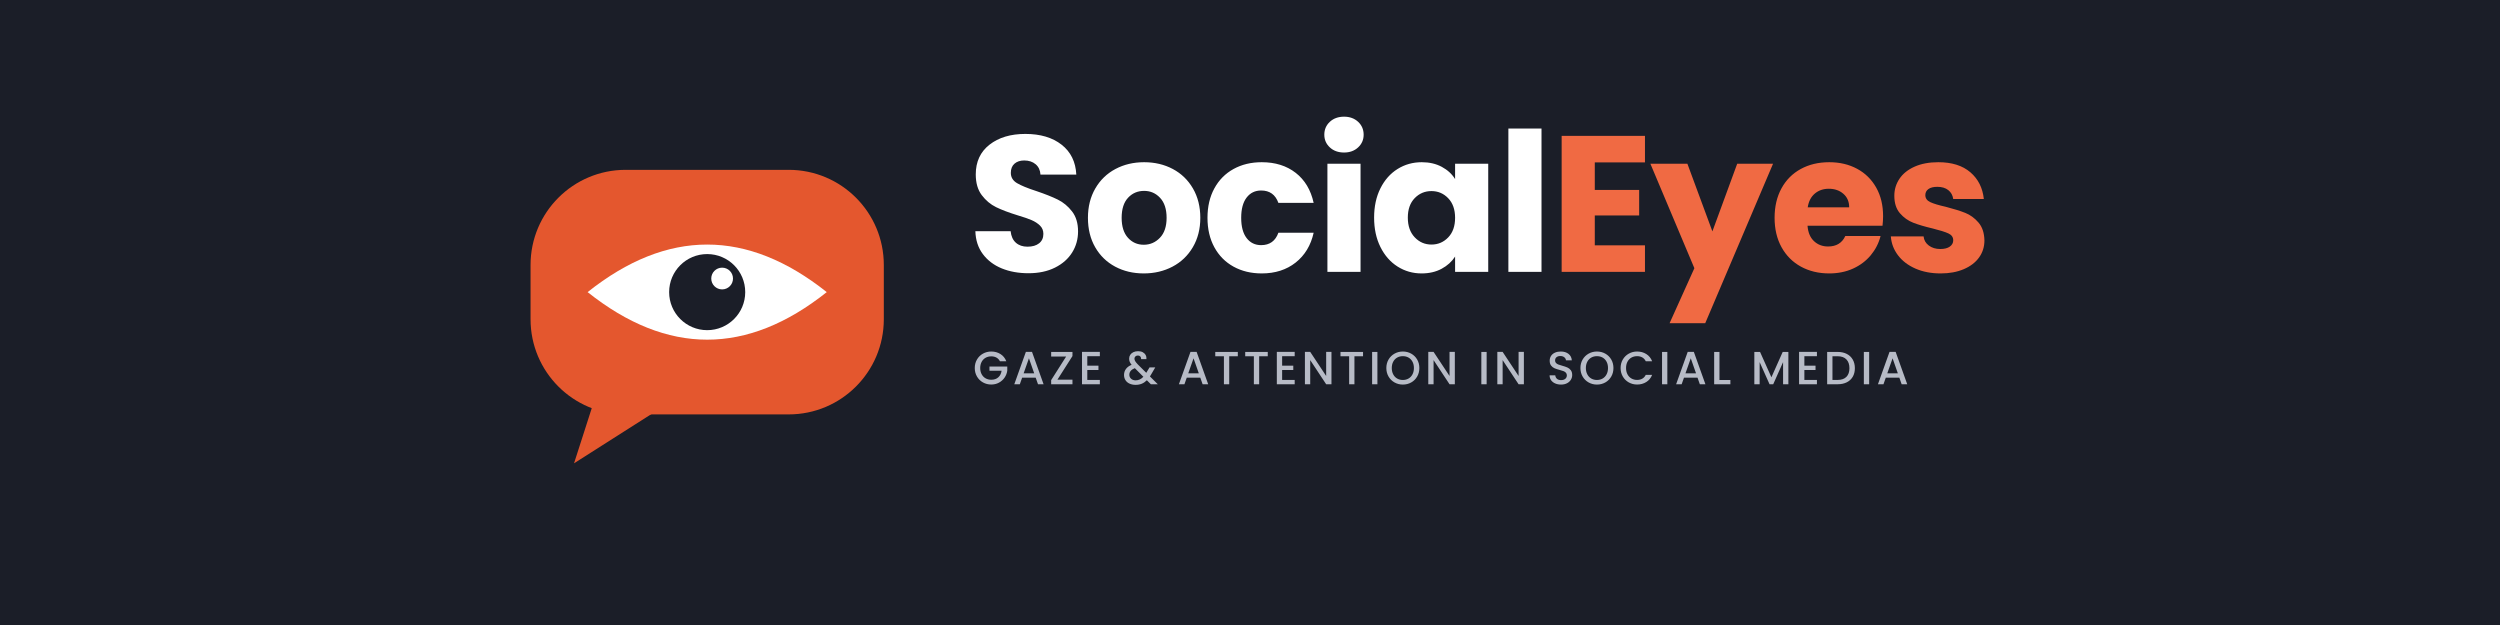
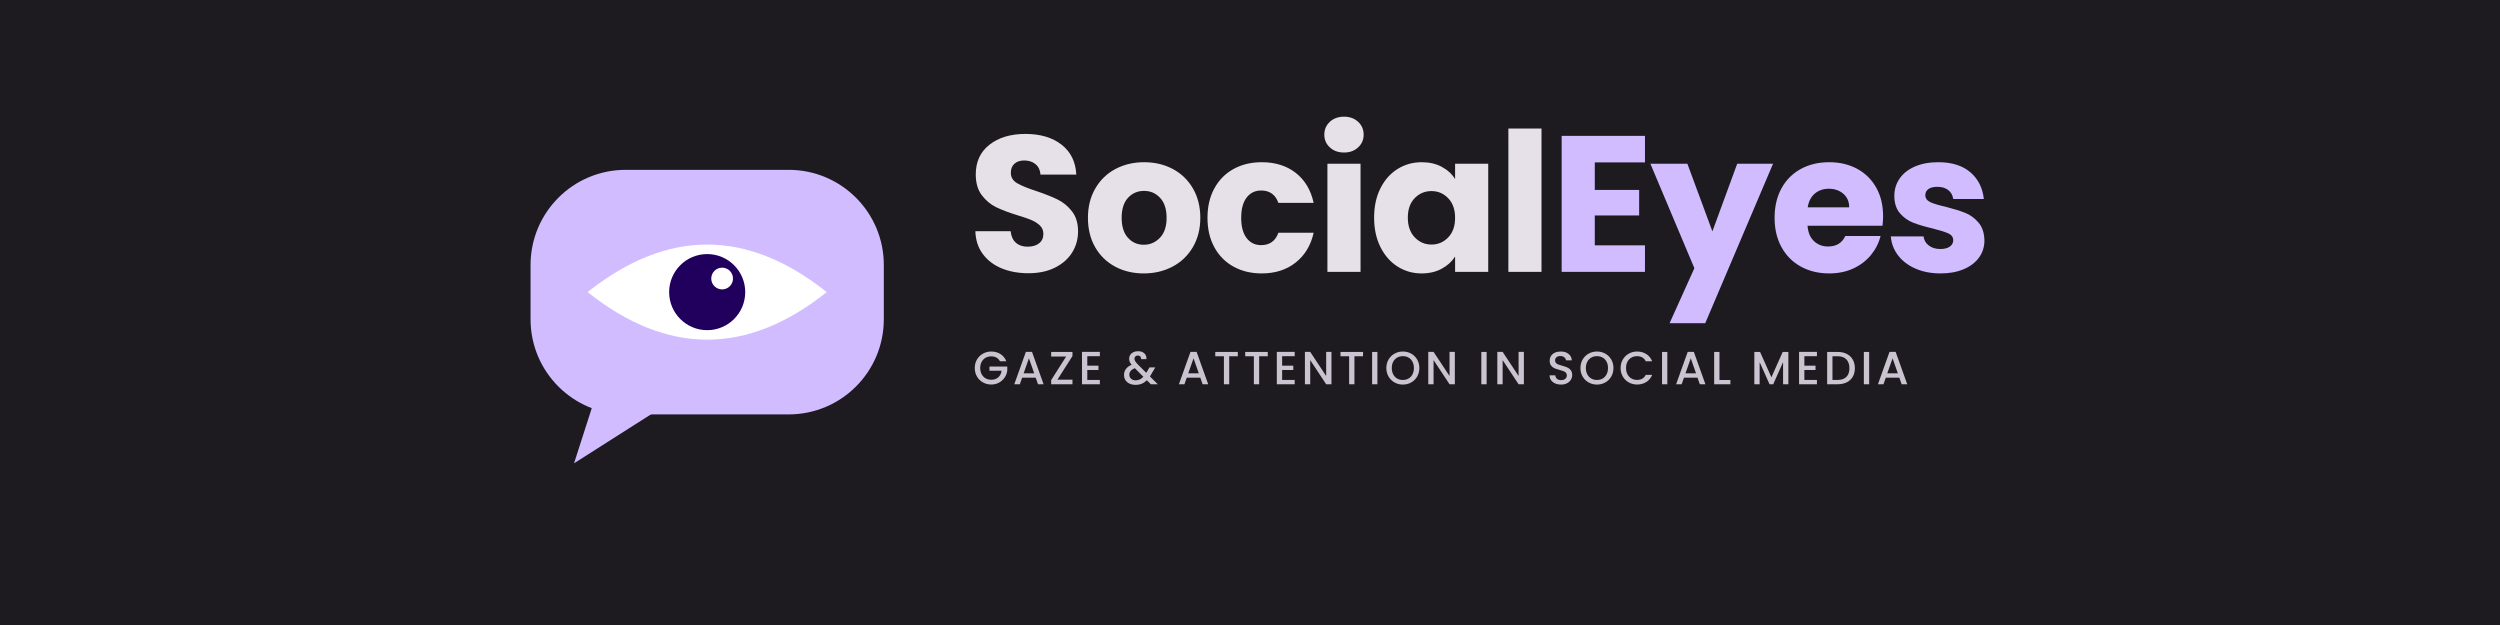
<svg xmlns="http://www.w3.org/2000/svg" width="1280" height="320" viewBox="0 0 1280 320">
-   <rect width="1280" height="320" fill="#1B1E28" />
+   <rect width="1280" height="320" fill="#1D1B20" />
  <g transform="translate(257.73,80.00) scale(0.69565)">
-     <rect x="20" y="10" width="260" height="180" rx="70" fill="#E4572E" />
-     <path d="M70 170 L52 226 L118 184 Z" fill="#E4572E" />
+     <rect x="20" y="10" width="260" height="180" rx="70" fill="#D0BCFF" />
+     <path d="M70 170 L52 226 L118 184 Z" fill="#D0BCFF" />
    <path d="M62 100 Q150 30 238 100 Q150 170 62 100 Z" fill="#FFFFFF" />
-     <circle cx="150" cy="100" r="28" fill="#1B1E28" />
+     <circle cx="150" cy="100" r="28" fill="#21005D" />
    <circle cx="161" cy="90" r="8" fill="#FFFFFF" />
  </g>
-   <path fill="#FFFFFF" d="M499.389 118.368H517.444Q517.841 122.237 520.122 124.27Q522.404 126.304 526.074 126.304Q529.844 126.304 532.026 124.568Q534.209 122.832 534.209 119.757Q534.209 117.178 532.473 115.491Q530.737 113.805 528.207 112.714Q525.677 111.622 521.015 110.234Q514.269 108.15 510.004 106.067Q505.738 103.984 502.663 99.917Q499.588 95.85 499.588 89.302Q499.588 79.581 506.631 74.075Q513.674 68.57 524.983 68.57Q536.49 68.57 543.533 74.075Q550.577 79.581 551.073 89.402H532.721Q532.522 86.029 530.241 84.094Q527.959 82.16 524.388 82.16Q521.313 82.16 519.428 83.797Q517.543 85.434 517.543 88.509Q517.543 91.882 520.717 93.766Q523.892 95.651 530.637 97.834Q537.383 100.115 541.599 102.198Q545.815 104.282 548.89 108.25Q551.965 112.218 551.965 118.467Q551.965 124.419 548.94 129.28Q545.914 134.141 540.161 137.018Q534.407 139.894 526.57 139.894Q518.932 139.894 512.881 137.414Q506.829 134.934 503.209 130.074Q499.588 125.213 499.389 118.368Z M557.025 111.523Q557.025 102.992 560.794 96.494Q564.564 89.997 571.111 86.525Q577.658 83.053 585.793 83.053Q593.927 83.053 600.474 86.525Q607.021 89.997 610.791 96.494Q614.561 102.992 614.561 111.523Q614.561 120.054 610.741 126.552Q606.922 133.05 600.325 136.522Q593.729 139.994 585.594 139.994Q577.46 139.994 570.962 136.522Q564.465 133.05 560.745 126.602Q557.025 120.154 557.025 111.523ZM597.3 111.523Q597.3 104.877 593.977 101.306Q590.653 97.734 585.793 97.734Q580.833 97.734 577.559 101.256Q574.285 104.778 574.285 111.523Q574.285 118.17 577.509 121.741Q580.733 125.312 585.594 125.312Q590.455 125.312 593.877 121.741Q597.3 118.17 597.3 111.523Z M646.007 83.053Q656.423 83.053 663.417 88.509Q670.41 93.965 672.593 103.885H654.538Q652.257 97.536 645.709 97.536Q641.047 97.536 638.269 101.157Q635.492 104.778 635.492 111.523Q635.492 118.269 638.269 121.89Q641.047 125.51 645.709 125.51Q652.257 125.51 654.538 119.162H672.593Q670.41 128.883 663.367 134.438Q656.324 139.994 646.007 139.994Q637.873 139.994 631.573 136.522Q625.274 133.05 621.753 126.602Q618.231 120.154 618.231 111.523Q618.231 102.893 621.753 96.445Q625.274 89.997 631.573 86.525Q637.873 83.053 646.007 83.053Z M678.049 68.966Q678.049 64.998 680.876 62.37Q683.703 59.741 688.167 59.741Q692.532 59.741 695.359 62.37Q698.186 64.998 698.186 68.966Q698.186 72.835 695.359 75.464Q692.532 78.093 688.167 78.093Q683.703 78.093 680.876 75.464Q678.049 72.835 678.049 68.966ZM696.599 83.846V139.2H679.636V83.846Z M727.946 83.053Q733.799 83.053 738.213 85.434Q742.628 87.814 745.009 91.683V83.846H761.972V139.2H745.009V131.363Q742.529 135.232 738.114 137.613Q733.7 139.994 727.847 139.994Q721.101 139.994 715.546 136.472Q709.991 132.95 706.767 126.453Q703.543 119.955 703.543 111.424Q703.543 102.893 706.767 96.445Q709.991 89.997 715.546 86.525Q721.101 83.053 727.946 83.053ZM732.906 97.834Q727.847 97.834 724.325 101.454Q720.804 105.075 720.804 111.424Q720.804 117.773 724.325 121.493Q727.847 125.213 732.906 125.213Q737.965 125.213 741.487 121.542Q745.009 117.872 745.009 111.523Q745.009 105.174 741.487 101.504Q737.965 97.834 732.906 97.834Z M789.252 65.792V139.2H772.289V65.792Z" />
-   <path fill="#F06A43" d="M816.532 83.152V97.238H839.249V110.333H816.532V125.61H842.225V139.2H799.569V69.562H842.225V83.152Z M907.796 83.846 873.076 165.488H854.823L867.521 137.315L845.002 83.846H863.949L876.746 118.467L889.444 83.846Z M963.844 115.59H925.453Q925.85 120.749 928.777 123.477Q931.703 126.205 935.969 126.205Q942.317 126.205 944.797 120.848H962.852Q961.463 126.304 957.842 130.669Q954.221 135.034 948.765 137.514Q943.309 139.994 936.564 139.994Q928.429 139.994 922.081 136.522Q915.732 133.05 912.161 126.602Q908.589 120.154 908.589 111.523Q908.589 102.893 912.111 96.445Q915.633 89.997 921.981 86.525Q928.33 83.053 936.564 83.053Q944.599 83.053 950.849 86.426Q957.098 89.798 960.62 96.048Q964.141 102.298 964.141 110.63Q964.141 113.011 963.844 115.59ZM946.781 106.166Q946.781 101.802 943.805 99.222Q940.829 96.643 936.365 96.643Q932.1 96.643 929.173 99.123Q926.247 101.603 925.553 106.166Z M968.109 121.046H984.874Q985.172 123.923 987.553 125.709Q989.933 127.494 993.405 127.494Q996.58 127.494 998.316 126.254Q1000.052 125.014 1000.052 123.03Q1000.052 120.65 997.572 119.509Q995.092 118.368 989.537 116.979Q983.585 115.59 979.617 114.053Q975.649 112.515 972.772 109.192Q969.895 105.869 969.895 100.214Q969.895 95.453 972.524 91.534Q975.153 87.616 980.261 85.334Q985.37 83.053 992.413 83.053Q1002.829 83.053 1008.831 88.211Q1014.833 93.37 1015.725 101.901H1000.052Q999.655 99.024 997.522 97.338Q995.389 95.651 991.917 95.651Q988.941 95.651 987.354 96.792Q985.767 97.933 985.767 99.917Q985.767 102.298 988.297 103.488Q990.826 104.678 996.183 105.869Q1002.333 107.456 1006.202 108.994Q1010.071 110.531 1012.997 113.954Q1015.924 117.376 1016.023 123.13Q1016.023 127.99 1013.295 131.81Q1010.567 135.629 1005.458 137.811Q1000.349 139.994 993.604 139.994Q986.362 139.994 980.708 137.514Q975.053 135.034 971.78 130.718Q968.506 126.403 968.109 121.046Z" />
-   <path fill="#B7BBC6" d="M511.96 184.951Q511.317 183.713 510.174 183.082Q509.032 182.451 507.532 182.451Q505.889 182.451 504.603 183.189Q503.318 183.927 502.592 185.284Q501.865 186.641 501.865 188.427Q501.865 190.213 502.592 191.582Q503.318 192.951 504.603 193.689Q505.889 194.427 507.532 194.427Q509.746 194.427 511.127 193.189Q512.508 191.951 512.817 189.832H506.603V187.665H515.722V189.784Q515.46 191.713 514.353 193.331Q513.246 194.95 511.472 195.915Q509.698 196.879 507.532 196.879Q505.199 196.879 503.27 195.796Q501.342 194.712 500.211 192.784Q499.08 190.855 499.08 188.427Q499.08 185.999 500.211 184.07Q501.342 182.142 503.282 181.058Q505.222 179.975 507.532 179.975Q510.174 179.975 512.234 181.273Q514.293 182.57 515.222 184.951Z M530.268 193.355H523.34L522.15 196.736H519.317L525.245 180.166H528.388L534.316 196.736H531.459ZM529.507 191.141 526.816 183.451 524.102 191.141Z M541.411 194.379H549.101V196.736H538.196V194.617L545.863 182.546H538.196V180.189H549.101V182.308Z M556.695 182.38V187.237H562.409V189.451H556.695V194.522H563.123V196.736H553.981V180.166H563.123V182.38Z M589.241 196.736 587.193 194.689Q586.003 195.879 584.598 196.462Q583.194 197.046 581.456 197.046Q579.694 197.046 578.337 196.426Q576.98 195.807 576.242 194.653Q575.504 193.498 575.504 191.974Q575.504 190.26 576.48 188.915Q577.456 187.57 579.384 186.784Q578.694 185.951 578.408 185.225Q578.122 184.499 578.122 183.618Q578.122 182.523 578.682 181.666Q579.241 180.808 580.289 180.308Q581.337 179.809 582.717 179.809Q584.122 179.809 585.11 180.344Q586.098 180.88 586.586 181.808Q587.074 182.737 586.979 183.88H584.265Q584.289 182.999 583.836 182.511Q583.384 182.023 582.598 182.023Q581.813 182.023 581.325 182.487Q580.837 182.951 580.837 183.618Q580.837 184.261 581.206 184.892Q581.575 185.522 582.503 186.522L586.884 190.879L588.574 188.094H591.503L589.36 191.76L588.765 192.736L592.788 196.736ZM585.408 192.903 581.027 188.498Q578.218 189.617 578.218 191.879Q578.218 193.093 579.122 193.915Q580.027 194.736 581.456 194.736Q583.694 194.736 585.408 192.903Z M614.549 193.355H607.621L606.43 196.736H603.597L609.525 180.166H612.668L618.596 196.736H615.739ZM613.787 191.141 611.097 183.451 608.382 191.141Z M633.762 180.189V182.404H629.357V196.736H626.643V182.404H622.215V180.189Z M649.094 180.189V182.404H644.69V196.736H641.976V182.404H637.547V180.189Z M656.451 182.38V187.237H662.165V189.451H656.451V194.522H662.879V196.736H653.737V180.166H662.879V182.38Z M681.711 196.736H678.997L670.831 184.38V196.736H668.117V180.166H670.831L678.997 192.498V180.166H681.711Z M697.877 180.189V182.404H693.472V196.736H690.758V182.404H686.33V180.189Z M705.233 180.189V196.736H702.519V180.189Z M709.805 188.427Q709.805 185.999 710.935 184.07Q712.066 182.142 714.007 181.058Q715.947 179.975 718.256 179.975Q720.59 179.975 722.53 181.058Q724.47 182.142 725.589 184.07Q726.708 185.999 726.708 188.427Q726.708 190.855 725.589 192.796Q724.47 194.736 722.53 195.819Q720.59 196.903 718.256 196.903Q715.947 196.903 714.007 195.819Q712.066 194.736 710.935 192.796Q709.805 190.855 709.805 188.427ZM723.923 188.427Q723.923 186.594 723.197 185.213Q722.47 183.832 721.185 183.094Q719.899 182.356 718.256 182.356Q716.614 182.356 715.328 183.094Q714.042 183.832 713.316 185.213Q712.59 186.594 712.59 188.427Q712.59 190.26 713.316 191.653Q714.042 193.046 715.328 193.796Q716.614 194.546 718.256 194.546Q719.899 194.546 721.185 193.796Q722.47 193.046 723.197 191.653Q723.923 190.26 723.923 188.427Z M744.874 196.736H742.16L733.993 184.38V196.736H731.279V180.166H733.993L742.16 192.498V180.166H744.874Z M761.158 180.189V196.736H758.444V180.189Z M780.229 196.736H777.514L769.348 184.38V196.736H766.634V180.166H769.348L777.514 192.498V180.166H780.229Z M793.394 192.165H796.299Q796.394 193.236 797.144 193.927Q797.894 194.617 799.251 194.617Q800.656 194.617 801.442 193.939Q802.227 193.26 802.227 192.189Q802.227 191.355 801.739 190.832Q801.251 190.308 800.525 190.022Q799.799 189.736 798.513 189.403Q796.894 188.975 795.882 188.534Q794.871 188.094 794.156 187.165Q793.442 186.237 793.442 184.689Q793.442 183.261 794.156 182.189Q794.871 181.118 796.156 180.547Q797.442 179.975 799.132 179.975Q801.537 179.975 803.072 181.177Q804.608 182.38 804.775 184.475H801.775Q801.703 183.57 800.918 182.927Q800.132 182.285 798.846 182.285Q797.68 182.285 796.942 182.88Q796.204 183.475 796.204 184.594Q796.204 185.356 796.668 185.844Q797.132 186.332 797.847 186.618Q798.561 186.903 799.799 187.237Q801.442 187.689 802.477 188.141Q803.513 188.594 804.239 189.534Q804.965 190.474 804.965 192.046Q804.965 193.308 804.287 194.427Q803.608 195.546 802.311 196.224Q801.013 196.903 799.251 196.903Q797.585 196.903 796.251 196.319Q794.918 195.736 794.156 194.665Q793.394 193.593 793.394 192.165Z M809.179 188.427Q809.179 185.999 810.31 184.07Q811.441 182.142 813.381 181.058Q815.322 179.975 817.631 179.975Q819.964 179.975 821.904 181.058Q823.845 182.142 824.964 184.07Q826.083 185.999 826.083 188.427Q826.083 190.855 824.964 192.796Q823.845 194.736 821.904 195.819Q819.964 196.903 817.631 196.903Q815.322 196.903 813.381 195.819Q811.441 194.736 810.31 192.796Q809.179 190.855 809.179 188.427ZM823.297 188.427Q823.297 186.594 822.571 185.213Q821.845 183.832 820.559 183.094Q819.274 182.356 817.631 182.356Q815.988 182.356 814.703 183.094Q813.417 183.832 812.691 185.213Q811.965 186.594 811.965 188.427Q811.965 190.26 812.691 191.653Q813.417 193.046 814.703 193.796Q815.988 194.546 817.631 194.546Q819.274 194.546 820.559 193.796Q821.845 193.046 822.571 191.653Q823.297 190.26 823.297 188.427Z M838.201 179.975Q840.844 179.975 842.903 181.273Q844.963 182.57 845.891 184.951H842.629Q841.987 183.642 840.844 182.999Q839.701 182.356 838.201 182.356Q836.558 182.356 835.273 183.094Q833.987 183.832 833.261 185.213Q832.535 186.594 832.535 188.427Q832.535 190.26 833.261 191.641Q833.987 193.022 835.273 193.772Q836.558 194.522 838.201 194.522Q839.701 194.522 840.844 193.879Q841.987 193.236 842.629 191.927H845.891Q844.963 194.308 842.903 195.593Q840.844 196.879 838.201 196.879Q835.868 196.879 833.939 195.796Q832.011 194.712 830.88 192.784Q829.749 190.855 829.749 188.427Q829.749 185.999 830.88 184.07Q832.011 182.142 833.951 181.058Q835.892 179.975 838.201 179.975Z M853.676 180.189V196.736H850.962V180.189Z M869.128 193.355H862.2L861.009 196.736H858.176L864.104 180.166H867.247L873.175 196.736H870.318ZM868.366 191.141 865.676 183.451 862.961 191.141Z M880.365 194.546H885.96V196.736H877.651V180.189H880.365Z M915.648 180.189V196.736H912.934V185.403L907.887 196.736H906.006L900.935 185.403V196.736H898.221V180.189H901.149L906.959 193.165L912.744 180.189Z M923.838 182.38V187.237H929.552V189.451H923.838V194.522H930.267V196.736H921.124V180.166H930.267V182.38Z M949.694 188.522Q949.694 191.046 948.611 192.903Q947.527 194.76 945.539 195.748Q943.551 196.736 940.909 196.736H935.504V180.189H940.909Q943.551 180.189 945.539 181.201Q947.527 182.213 948.611 184.106Q949.694 185.999 949.694 188.522ZM946.908 188.522Q946.908 185.641 945.361 184.023Q943.813 182.404 940.909 182.404H938.218V194.522H940.909Q943.813 194.522 945.361 192.951Q946.908 191.379 946.908 188.522Z M957.003 180.189V196.736H954.289V180.189Z M972.454 193.355H965.526L964.336 196.736H961.503L967.431 180.166H970.574L976.502 196.736H973.645ZM971.693 191.141 969.002 183.451 966.288 191.141Z" />
+   <path fill="#E6E0E9" d="M499.389 118.368H517.444Q517.841 122.237 520.122 124.27Q522.404 126.304 526.074 126.304Q529.844 126.304 532.026 124.568Q534.209 122.832 534.209 119.757Q534.209 117.178 532.473 115.491Q530.737 113.805 528.207 112.714Q525.677 111.622 521.015 110.234Q514.269 108.15 510.004 106.067Q505.738 103.984 502.663 99.917Q499.588 95.85 499.588 89.302Q499.588 79.581 506.631 74.075Q513.674 68.57 524.983 68.57Q536.49 68.57 543.533 74.075Q550.577 79.581 551.073 89.402H532.721Q532.522 86.029 530.241 84.094Q527.959 82.16 524.388 82.16Q521.313 82.16 519.428 83.797Q517.543 85.434 517.543 88.509Q517.543 91.882 520.717 93.766Q523.892 95.651 530.637 97.834Q537.383 100.115 541.599 102.198Q545.815 104.282 548.89 108.25Q551.965 112.218 551.965 118.467Q551.965 124.419 548.94 129.28Q545.914 134.141 540.161 137.018Q534.407 139.894 526.57 139.894Q518.932 139.894 512.881 137.414Q506.829 134.934 503.209 130.074Q499.588 125.213 499.389 118.368Z M557.025 111.523Q557.025 102.992 560.794 96.494Q564.564 89.997 571.111 86.525Q577.658 83.053 585.793 83.053Q593.927 83.053 600.474 86.525Q607.021 89.997 610.791 96.494Q614.561 102.992 614.561 111.523Q614.561 120.054 610.741 126.552Q606.922 133.05 600.325 136.522Q593.729 139.994 585.594 139.994Q577.46 139.994 570.962 136.522Q564.465 133.05 560.745 126.602Q557.025 120.154 557.025 111.523ZM597.3 111.523Q597.3 104.877 593.977 101.306Q590.653 97.734 585.793 97.734Q580.833 97.734 577.559 101.256Q574.285 104.778 574.285 111.523Q574.285 118.17 577.509 121.741Q580.733 125.312 585.594 125.312Q590.455 125.312 593.877 121.741Q597.3 118.17 597.3 111.523Z M646.007 83.053Q656.423 83.053 663.417 88.509Q670.41 93.965 672.593 103.885H654.538Q652.257 97.536 645.709 97.536Q641.047 97.536 638.269 101.157Q635.492 104.778 635.492 111.523Q635.492 118.269 638.269 121.89Q641.047 125.51 645.709 125.51Q652.257 125.51 654.538 119.162H672.593Q670.41 128.883 663.367 134.438Q656.324 139.994 646.007 139.994Q637.873 139.994 631.573 136.522Q625.274 133.05 621.753 126.602Q618.231 120.154 618.231 111.523Q618.231 102.893 621.753 96.445Q625.274 89.997 631.573 86.525Q637.873 83.053 646.007 83.053Z M678.049 68.966Q678.049 64.998 680.876 62.37Q683.703 59.741 688.167 59.741Q692.532 59.741 695.359 62.37Q698.186 64.998 698.186 68.966Q698.186 72.835 695.359 75.464Q692.532 78.093 688.167 78.093Q683.703 78.093 680.876 75.464Q678.049 72.835 678.049 68.966ZM696.599 83.846V139.2H679.636V83.846Z M727.946 83.053Q733.799 83.053 738.213 85.434Q742.628 87.814 745.009 91.683V83.846H761.972V139.2H745.009V131.363Q742.529 135.232 738.114 137.613Q733.7 139.994 727.847 139.994Q721.101 139.994 715.546 136.472Q709.991 132.95 706.767 126.453Q703.543 119.955 703.543 111.424Q703.543 102.893 706.767 96.445Q709.991 89.997 715.546 86.525Q721.101 83.053 727.946 83.053ZM732.906 97.834Q727.847 97.834 724.325 101.454Q720.804 105.075 720.804 111.424Q720.804 117.773 724.325 121.493Q727.847 125.213 732.906 125.213Q737.965 125.213 741.487 121.542Q745.009 117.872 745.009 111.523Q745.009 105.174 741.487 101.504Q737.965 97.834 732.906 97.834Z M789.252 65.792V139.2H772.289V65.792Z" />
+   <path fill="#D0BCFF" d="M816.532 83.152V97.238H839.249V110.333H816.532V125.61H842.225V139.2H799.569V69.562H842.225V83.152Z M907.796 83.846 873.076 165.488H854.823L867.521 137.315L845.002 83.846H863.949L876.746 118.467L889.444 83.846Z M963.844 115.59H925.453Q925.85 120.749 928.777 123.477Q931.703 126.205 935.969 126.205Q942.317 126.205 944.797 120.848H962.852Q961.463 126.304 957.842 130.669Q954.221 135.034 948.765 137.514Q943.309 139.994 936.564 139.994Q928.429 139.994 922.081 136.522Q915.732 133.05 912.161 126.602Q908.589 120.154 908.589 111.523Q908.589 102.893 912.111 96.445Q915.633 89.997 921.981 86.525Q928.33 83.053 936.564 83.053Q944.599 83.053 950.849 86.426Q957.098 89.798 960.62 96.048Q964.141 102.298 964.141 110.63Q964.141 113.011 963.844 115.59ZM946.781 106.166Q946.781 101.802 943.805 99.222Q940.829 96.643 936.365 96.643Q932.1 96.643 929.173 99.123Q926.247 101.603 925.553 106.166Z M968.109 121.046H984.874Q985.172 123.923 987.553 125.709Q989.933 127.494 993.405 127.494Q996.58 127.494 998.316 126.254Q1000.052 125.014 1000.052 123.03Q1000.052 120.65 997.572 119.509Q995.092 118.368 989.537 116.979Q983.585 115.59 979.617 114.053Q975.649 112.515 972.772 109.192Q969.895 105.869 969.895 100.214Q969.895 95.453 972.524 91.534Q975.153 87.616 980.261 85.334Q985.37 83.053 992.413 83.053Q1002.829 83.053 1008.831 88.211Q1014.833 93.37 1015.725 101.901H1000.052Q999.655 99.024 997.522 97.338Q995.389 95.651 991.917 95.651Q988.941 95.651 987.354 96.792Q985.767 97.933 985.767 99.917Q985.767 102.298 988.297 103.488Q990.826 104.678 996.183 105.869Q1002.333 107.456 1006.202 108.994Q1010.071 110.531 1012.997 113.954Q1015.924 117.376 1016.023 123.13Q1016.023 127.99 1013.295 131.81Q1010.567 135.629 1005.458 137.811Q1000.349 139.994 993.604 139.994Q986.362 139.994 980.708 137.514Q975.053 135.034 971.78 130.718Q968.506 126.403 968.109 121.046Z" />
+   <path fill="#CAC4D0" d="M511.96 184.951Q511.317 183.713 510.174 183.082Q509.032 182.451 507.532 182.451Q505.889 182.451 504.603 183.189Q503.318 183.927 502.592 185.284Q501.865 186.641 501.865 188.427Q501.865 190.213 502.592 191.582Q503.318 192.951 504.603 193.689Q505.889 194.427 507.532 194.427Q509.746 194.427 511.127 193.189Q512.508 191.951 512.817 189.832H506.603V187.665H515.722V189.784Q515.46 191.713 514.353 193.331Q513.246 194.95 511.472 195.915Q509.698 196.879 507.532 196.879Q505.199 196.879 503.27 195.796Q501.342 194.712 500.211 192.784Q499.08 190.855 499.08 188.427Q499.08 185.999 500.211 184.07Q501.342 182.142 503.282 181.058Q505.222 179.975 507.532 179.975Q510.174 179.975 512.234 181.273Q514.293 182.57 515.222 184.951Z M530.268 193.355H523.34L522.15 196.736H519.317L525.245 180.166H528.388L534.316 196.736H531.459ZM529.507 191.141 526.816 183.451 524.102 191.141Z M541.411 194.379H549.101V196.736H538.196V194.617L545.863 182.546H538.196V180.189H549.101V182.308Z M556.695 182.38V187.237H562.409V189.451H556.695V194.522H563.123V196.736H553.981V180.166H563.123V182.38Z M589.241 196.736 587.193 194.689Q586.003 195.879 584.598 196.462Q583.194 197.046 581.456 197.046Q579.694 197.046 578.337 196.426Q576.98 195.807 576.242 194.653Q575.504 193.498 575.504 191.974Q575.504 190.26 576.48 188.915Q577.456 187.57 579.384 186.784Q578.694 185.951 578.408 185.225Q578.122 184.499 578.122 183.618Q578.122 182.523 578.682 181.666Q579.241 180.808 580.289 180.308Q581.337 179.809 582.717 179.809Q584.122 179.809 585.11 180.344Q586.098 180.88 586.586 181.808Q587.074 182.737 586.979 183.88H584.265Q584.289 182.999 583.836 182.511Q583.384 182.023 582.598 182.023Q581.813 182.023 581.325 182.487Q580.837 182.951 580.837 183.618Q580.837 184.261 581.206 184.892Q581.575 185.522 582.503 186.522L586.884 190.879L588.574 188.094H591.503L589.36 191.76L588.765 192.736L592.788 196.736ZM585.408 192.903 581.027 188.498Q578.218 189.617 578.218 191.879Q578.218 193.093 579.122 193.915Q580.027 194.736 581.456 194.736Q583.694 194.736 585.408 192.903Z M614.549 193.355H607.621L606.43 196.736H603.597L609.525 180.166H612.668L618.596 196.736H615.739ZM613.787 191.141 611.097 183.451 608.382 191.141Z M633.762 180.189V182.404H629.357V196.736H626.643V182.404H622.215V180.189Z M649.094 180.189V182.404H644.69V196.736H641.976V182.404H637.547V180.189Z M656.451 182.38V187.237H662.165V189.451H656.451V194.522H662.879V196.736H653.737V180.166H662.879V182.38Z M681.711 196.736H678.997L670.831 184.38V196.736H668.117V180.166H670.831L678.997 192.498V180.166H681.711Z M697.877 180.189V182.404H693.472V196.736H690.758V182.404H686.33V180.189Z M705.233 180.189V196.736H702.519V180.189Z M709.805 188.427Q709.805 185.999 710.935 184.07Q712.066 182.142 714.007 181.058Q715.947 179.975 718.256 179.975Q720.59 179.975 722.53 181.058Q724.47 182.142 725.589 184.07Q726.708 185.999 726.708 188.427Q726.708 190.855 725.589 192.796Q724.47 194.736 722.53 195.819Q720.59 196.903 718.256 196.903Q715.947 196.903 714.007 195.819Q712.066 194.736 710.935 192.796Q709.805 190.855 709.805 188.427ZM723.923 188.427Q723.923 186.594 723.197 185.213Q722.47 183.832 721.185 183.094Q719.899 182.356 718.256 182.356Q716.614 182.356 715.328 183.094Q714.042 183.832 713.316 185.213Q712.59 186.594 712.59 188.427Q712.59 190.26 713.316 191.653Q714.042 193.046 715.328 193.796Q716.614 194.546 718.256 194.546Q719.899 194.546 721.185 193.796Q722.47 193.046 723.197 191.653Q723.923 190.26 723.923 188.427Z M744.874 196.736H742.16L733.993 184.38V196.736H731.279V180.166H733.993L742.16 192.498V180.166H744.874Z M761.158 180.189V196.736H758.444V180.189Z M780.229 196.736H777.514L769.348 184.38V196.736H766.634V180.166H769.348L777.514 192.498V180.166H780.229Z M793.394 192.165H796.299Q796.394 193.236 797.144 193.927Q797.894 194.617 799.251 194.617Q800.656 194.617 801.442 193.939Q802.227 193.26 802.227 192.189Q802.227 191.355 801.739 190.832Q801.251 190.308 800.525 190.022Q799.799 189.736 798.513 189.403Q796.894 188.975 795.882 188.534Q794.871 188.094 794.156 187.165Q793.442 186.237 793.442 184.689Q793.442 183.261 794.156 182.189Q794.871 181.118 796.156 180.547Q797.442 179.975 799.132 179.975Q801.537 179.975 803.072 181.177Q804.608 182.38 804.775 184.475H801.775Q801.703 183.57 800.918 182.927Q800.132 182.285 798.846 182.285Q797.68 182.285 796.942 182.88Q796.204 183.475 796.204 184.594Q796.204 185.356 796.668 185.844Q797.132 186.332 797.847 186.618Q798.561 186.903 799.799 187.237Q801.442 187.689 802.477 188.141Q803.513 188.594 804.239 189.534Q804.965 190.474 804.965 192.046Q804.965 193.308 804.287 194.427Q803.608 195.546 802.311 196.224Q801.013 196.903 799.251 196.903Q797.585 196.903 796.251 196.319Q794.918 195.736 794.156 194.665Q793.394 193.593 793.394 192.165Z M809.179 188.427Q809.179 185.999 810.31 184.07Q811.441 182.142 813.381 181.058Q815.322 179.975 817.631 179.975Q819.964 179.975 821.904 181.058Q823.845 182.142 824.964 184.07Q826.083 185.999 826.083 188.427Q826.083 190.855 824.964 192.796Q823.845 194.736 821.904 195.819Q819.964 196.903 817.631 196.903Q815.322 196.903 813.381 195.819Q811.441 194.736 810.31 192.796Q809.179 190.855 809.179 188.427ZM823.297 188.427Q823.297 186.594 822.571 185.213Q821.845 183.832 820.559 183.094Q819.274 182.356 817.631 182.356Q815.988 182.356 814.703 183.094Q813.417 183.832 812.691 185.213Q811.965 186.594 811.965 188.427Q811.965 190.26 812.691 191.653Q813.417 193.046 814.703 193.796Q815.988 194.546 817.631 194.546Q819.274 194.546 820.559 193.796Q821.845 193.046 822.571 191.653Q823.297 190.26 823.297 188.427Z M838.201 179.975Q840.844 179.975 842.903 181.273Q844.963 182.57 845.891 184.951H842.629Q841.987 183.642 840.844 182.999Q839.701 182.356 838.201 182.356Q836.558 182.356 835.273 183.094Q833.987 183.832 833.261 185.213Q832.535 186.594 832.535 188.427Q832.535 190.26 833.261 191.641Q833.987 193.022 835.273 193.772Q836.558 194.522 838.201 194.522Q839.701 194.522 840.844 193.879Q841.987 193.236 842.629 191.927H845.891Q844.963 194.308 842.903 195.593Q840.844 196.879 838.201 196.879Q835.868 196.879 833.939 195.796Q832.011 194.712 830.88 192.784Q829.749 190.855 829.749 188.427Q829.749 185.999 830.88 184.07Q832.011 182.142 833.951 181.058Q835.892 179.975 838.201 179.975Z M853.676 180.189V196.736H850.962V180.189Z M869.128 193.355H862.2L861.009 196.736H858.176L864.104 180.166H867.247L873.175 196.736H870.318ZM868.366 191.141 865.676 183.451 862.961 191.141Z M880.365 194.546H885.96V196.736H877.651V180.189H880.365Z M915.648 180.189V196.736H912.934V185.403L907.887 196.736H906.006L900.935 185.403V196.736H898.221V180.189H901.149L906.959 193.165L912.744 180.189Z M923.838 182.38V187.237H929.552V189.451H923.838V194.522H930.267V196.736H921.124V180.166H930.267V182.38Z M949.694 188.522Q949.694 191.046 948.611 192.903Q947.527 194.76 945.539 195.748Q943.551 196.736 940.909 196.736H935.504V180.189H940.909Q943.551 180.189 945.539 181.201Q947.527 182.213 948.611 184.106Q949.694 185.999 949.694 188.522ZM946.908 188.522Q946.908 185.641 945.361 184.023Q943.813 182.404 940.909 182.404H938.218V194.522H940.909Q943.813 194.522 945.361 192.951Q946.908 191.379 946.908 188.522Z M957.003 180.189V196.736H954.289V180.189Z M972.454 193.355H965.526L964.336 196.736H961.503L967.431 180.166H970.574L976.502 196.736H973.645ZM971.693 191.141 969.002 183.451 966.288 191.141Z" />
</svg>
